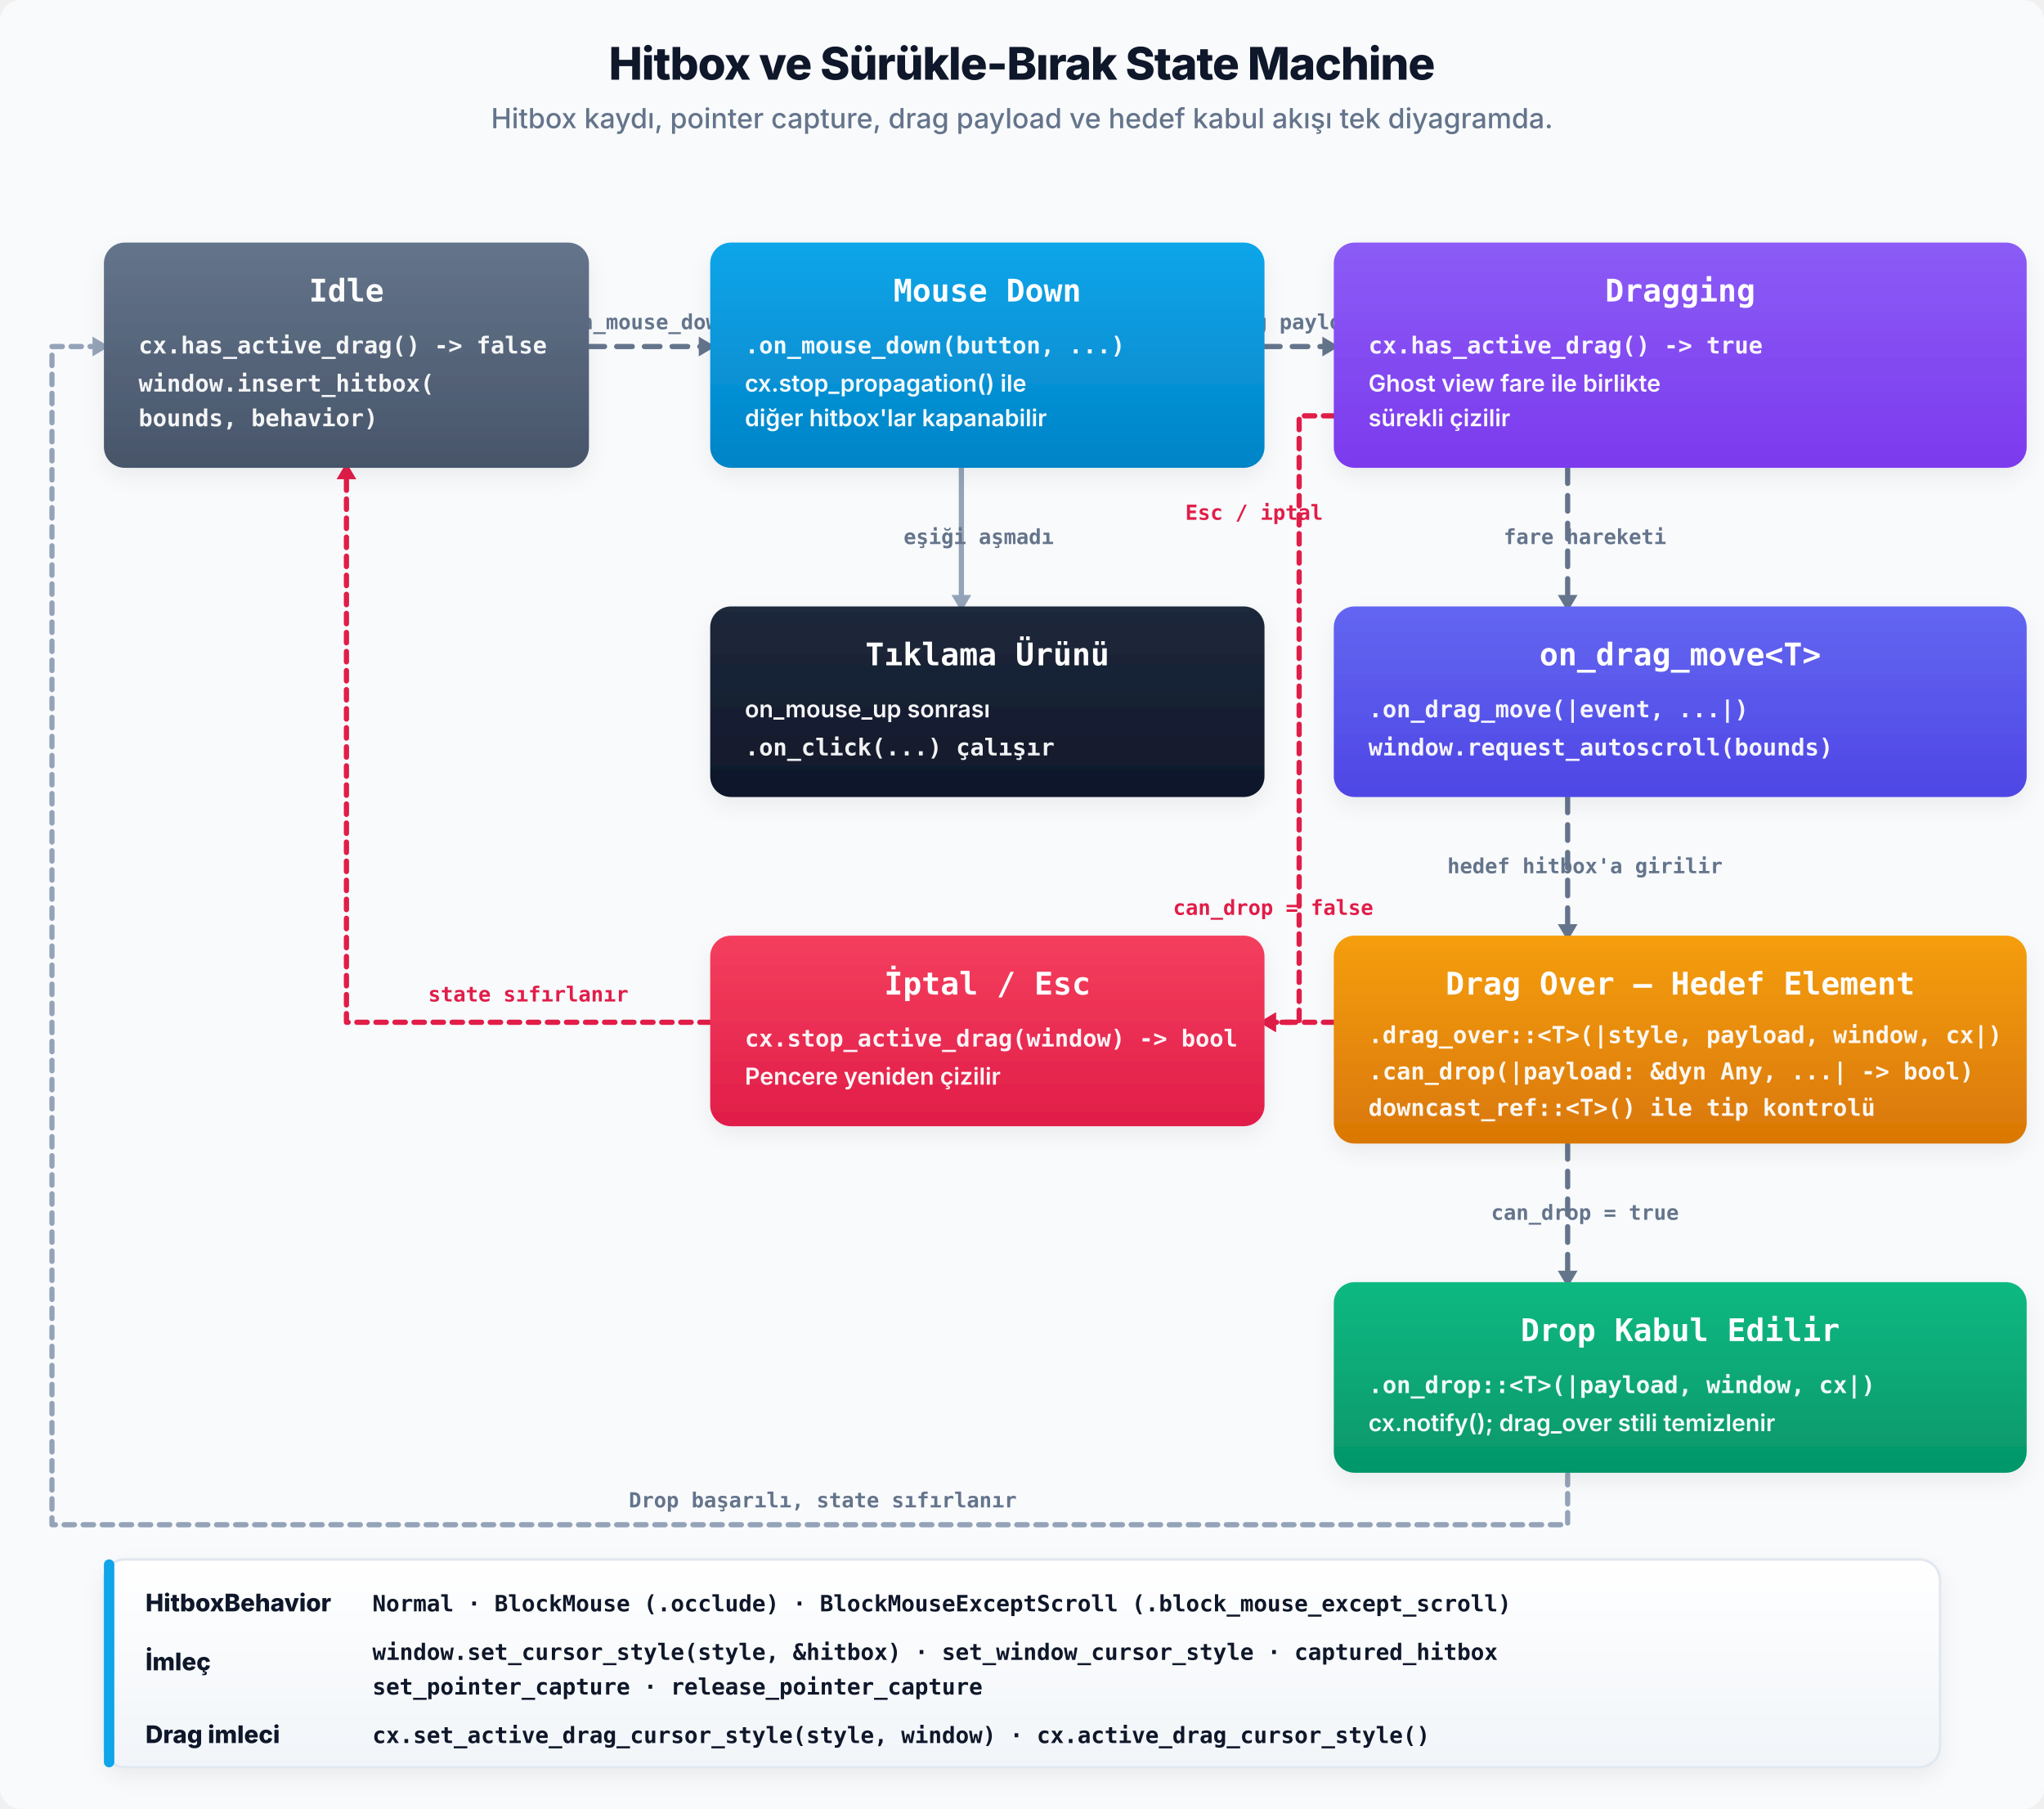
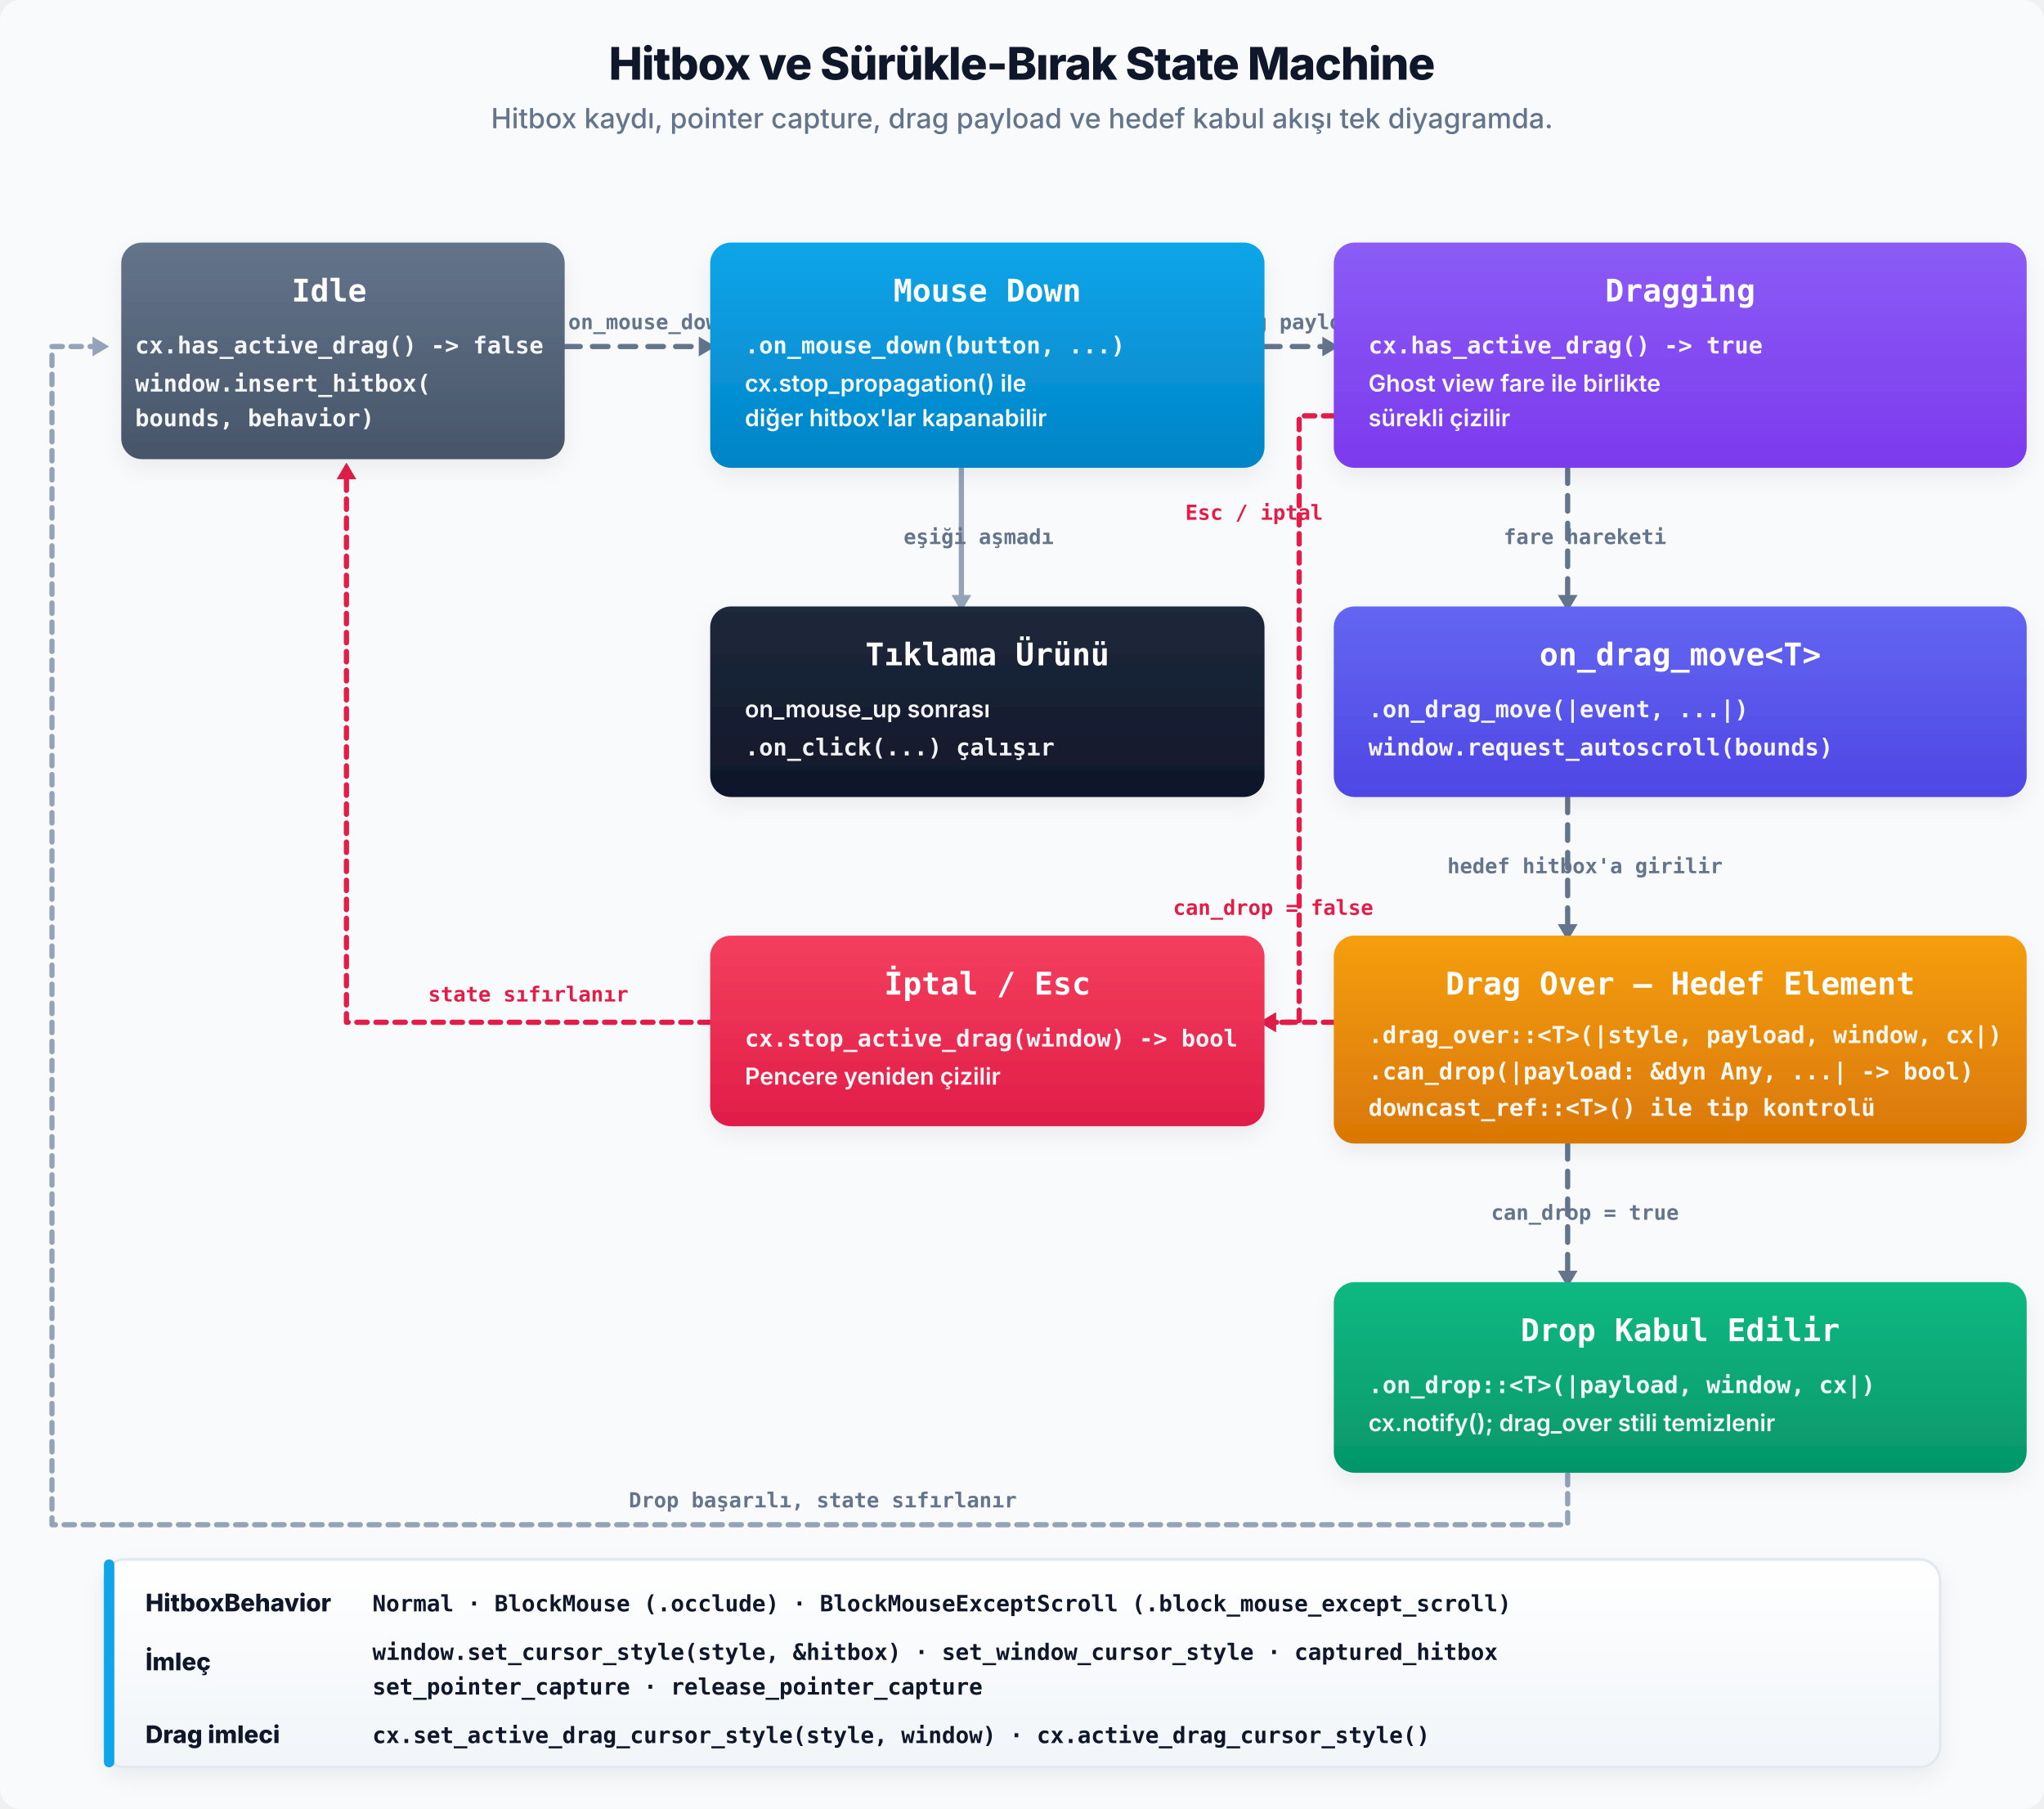
<svg xmlns="http://www.w3.org/2000/svg" viewBox="0 0 1180 1044">
  <defs>
    <filter id="shadow" x="-20%" y="-20%" width="140%" height="140%">
      <feDropShadow dx="0" dy="5" stdDeviation="6" flood-color="#0f172a" flood-opacity="0.06" />
    </filter>
    <marker id="arrow" viewBox="0 0 1 1" refX="0.6" refY="0" markerWidth="1" markerHeight="1" orient="auto-start-reverse" overflow="visible" preserveAspectRatio="xMidYMid">
      <path d="M 1.6 0 L -1.6 1.9 L -1.6 -1.9 Z" fill="#64748b" />
    </marker>
    <marker id="arrowSoft" viewBox="0 0 1 1" refX="0.6" refY="0" markerWidth="1" markerHeight="1" orient="auto-start-reverse" overflow="visible" preserveAspectRatio="xMidYMid">
      <path d="M 1.6 0 L -1.6 1.9 L -1.6 -1.9 Z" fill="#94a3b8" />
    </marker>
    <marker id="arrowRed" viewBox="0 0 1 1" refX="0.6" refY="0" markerWidth="1" markerHeight="1" orient="auto-start-reverse" overflow="visible" preserveAspectRatio="xMidYMid">
      <path d="M 1.6 0 L -1.6 1.9 L -1.6 -1.9 Z" fill="#e11d48" />
    </marker>
    <linearGradient id="g-slate" x1="0" y1="0" x2="0" y2="1">
      <stop offset="0" stop-color="#64748b" />
      <stop offset="1" stop-color="#475569" />
    </linearGradient>
    <linearGradient id="g-sky" x1="0" y1="0" x2="0" y2="1">
      <stop offset="0" stop-color="#0ea5e9" />
      <stop offset="1" stop-color="#0284c7" />
    </linearGradient>
    <linearGradient id="g-ink" x1="0" y1="0" x2="0" y2="1">
      <stop offset="0" stop-color="#1e293b" />
      <stop offset="1" stop-color="#0f172a" />
    </linearGradient>
    <linearGradient id="g-rose" x1="0" y1="0" x2="0" y2="1">
      <stop offset="0" stop-color="#f43f5e" />
      <stop offset="1" stop-color="#e11d48" />
    </linearGradient>
    <linearGradient id="g-violet" x1="0" y1="0" x2="0" y2="1">
      <stop offset="0" stop-color="#8b5cf6" />
      <stop offset="1" stop-color="#7c3aed" />
    </linearGradient>
    <linearGradient id="g-indigo" x1="0" y1="0" x2="0" y2="1">
      <stop offset="0" stop-color="#6366f1" />
      <stop offset="1" stop-color="#4f46e5" />
    </linearGradient>
    <linearGradient id="g-amber" x1="0" y1="0" x2="0" y2="1">
      <stop offset="0" stop-color="#f59e0b" />
      <stop offset="1" stop-color="#d97706" />
    </linearGradient>
    <linearGradient id="g-green" x1="0" y1="0" x2="0" y2="1">
      <stop offset="0" stop-color="#10b981" />
      <stop offset="1" stop-color="#059669" />
    </linearGradient>
    <linearGradient id="g-panel" x1="0" y1="0" x2="0" y2="1">
      <stop offset="0" stop-color="#ffffff" />
      <stop offset="1" stop-color="#f1f5f9" />
    </linearGradient>
    <style>
      .bg { fill: #f8fafc; }
      .title { font: 800 26px system-ui, -apple-system, sans-serif; fill: #0f172a; letter-spacing: -0.5px; text-anchor: middle; }
      .sub { font: 500 16px system-ui, -apple-system, sans-serif; fill: #64748b; text-anchor: middle; }

      .c-title { font: 800 18px ui-monospace, SFMono-Regular, monospace; fill: #ffffff; text-anchor: middle; }
      .c-body { font: 600 13.5px system-ui, -apple-system, sans-serif; fill: #ffffff; opacity: 0.96; }
      .c-mono { font: 700 13.5px ui-monospace, SFMono-Regular, monospace; fill: #ffffff; opacity: 0.94; }

      .card { filter: url(#shadow); }
      .edge { font: 700 12px ui-monospace, SFMono-Regular, monospace; fill: #64748b; text-anchor: middle; }
      .edge-red { font: 700 12px ui-monospace, SFMono-Regular, monospace; fill: #e11d48; text-anchor: middle; }

      .ref-title { font: 800 14px system-ui, -apple-system, sans-serif; fill: #0f172a; }
      .ref-body { font: 500 13px system-ui, -apple-system, sans-serif; fill: #334155; }
      .ref-mono { font: 700 13px ui-monospace, SFMono-Regular, monospace; fill: #0f172a; }

      .pipeline-arrow { stroke: #64748b; stroke-width: 3; fill: none; marker-end: url(#arrow); stroke-linecap: round; stroke-linejoin: round; }
      .feed-arrow { stroke: #94a3b8; stroke-width: 3; fill: none; marker-end: url(#arrowSoft); stroke-linecap: round; stroke-linejoin: round; }
      .arrowRed { stroke: #e11d48; stroke-width: 3; fill: none; stroke-dasharray: 6 5; marker-end: url(#arrowRed); stroke-linecap: round; stroke-linejoin: round; }
      .arrowDash { stroke: #94a3b8; stroke-width: 3; fill: none; stroke-dasharray: 6 5; marker-end: url(#arrowSoft); stroke-linecap: round; stroke-linejoin: round; }

      .chip { fill: #f8fafc; stroke: #e2e8f0; stroke-width: 1; }

      .flow { stroke-dasharray: 9 7; animation: dash 9s linear infinite; }
      @keyframes dash { to { stroke-dashoffset: -160; } }
      @media (prefers-reduced-motion: reduce) { .flow { animation: none; } }
    </style>
  </defs>
  <rect width="100%" height="100%" rx="12" class="bg" />
  <text x="590" y="46" class="title">Hitbox ve Sürükle-Bırak State Machine</text>
  <text x="590" y="74" class="sub">Hitbox kaydı, pointer capture, drag payload ve hedef kabul akışı tek diyagramda.</text>
-   <path d="M 340 200 H 410" class="pipeline-arrow flow" />
+   <path d="M 310 200 H 410" class="pipeline-arrow flow" />
  <text x="375" y="190" class="edge">on_mouse_down</text>
  <path d="M 730 200 H 770" class="pipeline-arrow flow" />
  <text x="735" y="190" class="edge">on_drag payload</text>
  <path d="M 555 270 V 350" class="feed-arrow" />
  <text x="565" y="314" class="edge" text-anchor="start">eşiği aşmadı</text>
  <path d="M 905 270 V 350" class="pipeline-arrow flow" />
  <text x="915" y="314" class="edge" text-anchor="start">fare hareketi</text>
  <path d="M 905 460 V 540" class="pipeline-arrow flow" />
  <text x="915" y="504" class="edge" text-anchor="start">hedef hitbox'a girilir</text>
  <path d="M 905 660 V 740" class="pipeline-arrow flow" />
  <text x="915" y="704" class="edge" text-anchor="start">can_drop = true</text>
  <path d="M 770 240 H 750 V 590 H 730" class="arrowRed" />
  <text x="724" y="300" class="edge-red" text-anchor="end">Esc / iptal</text>
  <path d="M 770 590 H 730" class="arrowRed" />
  <text x="735" y="528" class="edge-red">can_drop = false</text>
  <path d="M 410 590 H 200 V 270" class="arrowRed" />
  <text x="305" y="578" class="edge-red">state sıfırlanır</text>
  <path d="M 905 840 V 880 H 30 V 200 H 60" class="arrowDash" />
  <text x="475" y="870" class="edge">Drop başarılı, state sıfırlanır</text>
-   <g transform="translate(60, 140)">
-     <rect width="280" height="130" rx="12" fill="url(#g-slate)" class="card" />
-     <text x="140" y="34" class="c-title">Idle</text>
-     <text x="20" y="64" class="c-mono">cx.has_active_drag() -&gt; false</text>
-     <text x="20" y="86" class="c-mono">window.insert_hitbox(</text>
-     <text x="20" y="106" class="c-mono">  bounds, behavior)</text>
+   <g transform="translate(70, 140)">
+     <rect width="256" height="125" rx="12" fill="url(#g-slate)" class="card" />
+     <text x="120" y="34" class="c-title">Idle</text>
+     <text x="8" y="64" class="c-mono">cx.has_active_drag() -&gt; false</text>
+     <text x="8" y="86" class="c-mono">window.insert_hitbox(</text>
+     <text x="8" y="106" class="c-mono">  bounds, behavior)</text>
  </g>
  <g transform="translate(410, 140)">
    <rect width="320" height="130" rx="12" fill="url(#g-sky)" class="card" />
    <text x="160" y="34" class="c-title">Mouse Down</text>
    <text x="20" y="64" class="c-mono">.on_mouse_down(button, ...)</text>
    <text x="20" y="86" class="c-body">cx.stop_propagation() ile</text>
    <text x="20" y="106" class="c-body">diğer hitbox'lar kapanabilir</text>
  </g>
  <g transform="translate(410, 350)">
    <rect width="320" height="110" rx="12" fill="url(#g-ink)" class="card" />
    <text x="160" y="34" class="c-title">Tıklama Ürünü</text>
    <text x="20" y="64" class="c-body">on_mouse_up sonrası</text>
    <text x="20" y="86" class="c-mono">.on_click(...) çalışır</text>
  </g>
  <g transform="translate(410, 540)">
    <rect width="320" height="110" rx="12" fill="url(#g-rose)" class="card" />
    <text x="160" y="34" class="c-title">İptal / Esc</text>
    <text x="20" y="64" class="c-mono">cx.stop_active_drag(window) -&gt; bool</text>
    <text x="20" y="86" class="c-body">Pencere yeniden çizilir</text>
  </g>
  <g transform="translate(770, 140)">
    <rect width="400" height="130" rx="12" fill="url(#g-violet)" class="card" />
    <text x="200" y="34" class="c-title">Dragging</text>
    <text x="20" y="64" class="c-mono">cx.has_active_drag() -&gt; true</text>
    <text x="20" y="86" class="c-body">Ghost view fare ile birlikte</text>
    <text x="20" y="106" class="c-body">sürekli çizilir</text>
  </g>
  <g transform="translate(770, 350)">
    <rect width="400" height="110" rx="12" fill="url(#g-indigo)" class="card" />
    <text x="200" y="34" class="c-title">on_drag_move&lt;T&gt;</text>
    <text x="20" y="64" class="c-mono">.on_drag_move(|event, ...|)</text>
    <text x="20" y="86" class="c-mono">window.request_autoscroll(bounds)</text>
  </g>
  <g transform="translate(770, 540)">
    <rect width="400" height="120" rx="12" fill="url(#g-amber)" class="card" />
    <text x="200" y="34" class="c-title">Drag Over — Hedef Element</text>
    <text x="20" y="62" class="c-mono">.drag_over::&lt;T&gt;(|style, payload, window, cx|)</text>
    <text x="20" y="83" class="c-mono">.can_drop(|payload: &amp;dyn Any, ...| -&gt; bool)</text>
    <text x="20" y="104" class="c-mono">downcast_ref::&lt;T&gt;() ile tip kontrolü</text>
  </g>
  <g transform="translate(770, 740)">
    <rect width="400" height="110" rx="12" fill="url(#g-green)" class="card" />
    <text x="200" y="34" class="c-title">Drop Kabul Edilir</text>
    <text x="20" y="64" class="c-mono">.on_drop::&lt;T&gt;(|payload, window, cx|)</text>
    <text x="20" y="86" class="c-body">cx.notify(); drag_over stili temizlenir</text>
  </g>
  <g transform="translate(60, 900)">
    <rect width="1060" height="120" rx="12" fill="url(#g-panel)" stroke="#e2e8f0" stroke-width="1.5" class="card" />
    <rect width="6" height="120" rx="3" fill="#0ea5e9" />
    <text x="24" y="30" class="ref-title">HitboxBehavior</text>
    <text x="155" y="30" class="ref-mono">Normal · BlockMouse (.occlude) · BlockMouseExceptScroll (.block_mouse_except_scroll)</text>
    <text x="24" y="64" class="ref-title">İmleç</text>
    <text x="155" y="58" class="ref-mono">window.set_cursor_style(style, &amp;hitbox) · set_window_cursor_style · captured_hitbox</text>
    <text x="155" y="78" class="ref-mono">set_pointer_capture · release_pointer_capture</text>
    <text x="24" y="106" class="ref-title">Drag imleci</text>
    <text x="155" y="106" class="ref-mono">cx.set_active_drag_cursor_style(style, window) · cx.active_drag_cursor_style()</text>
  </g>
</svg>
